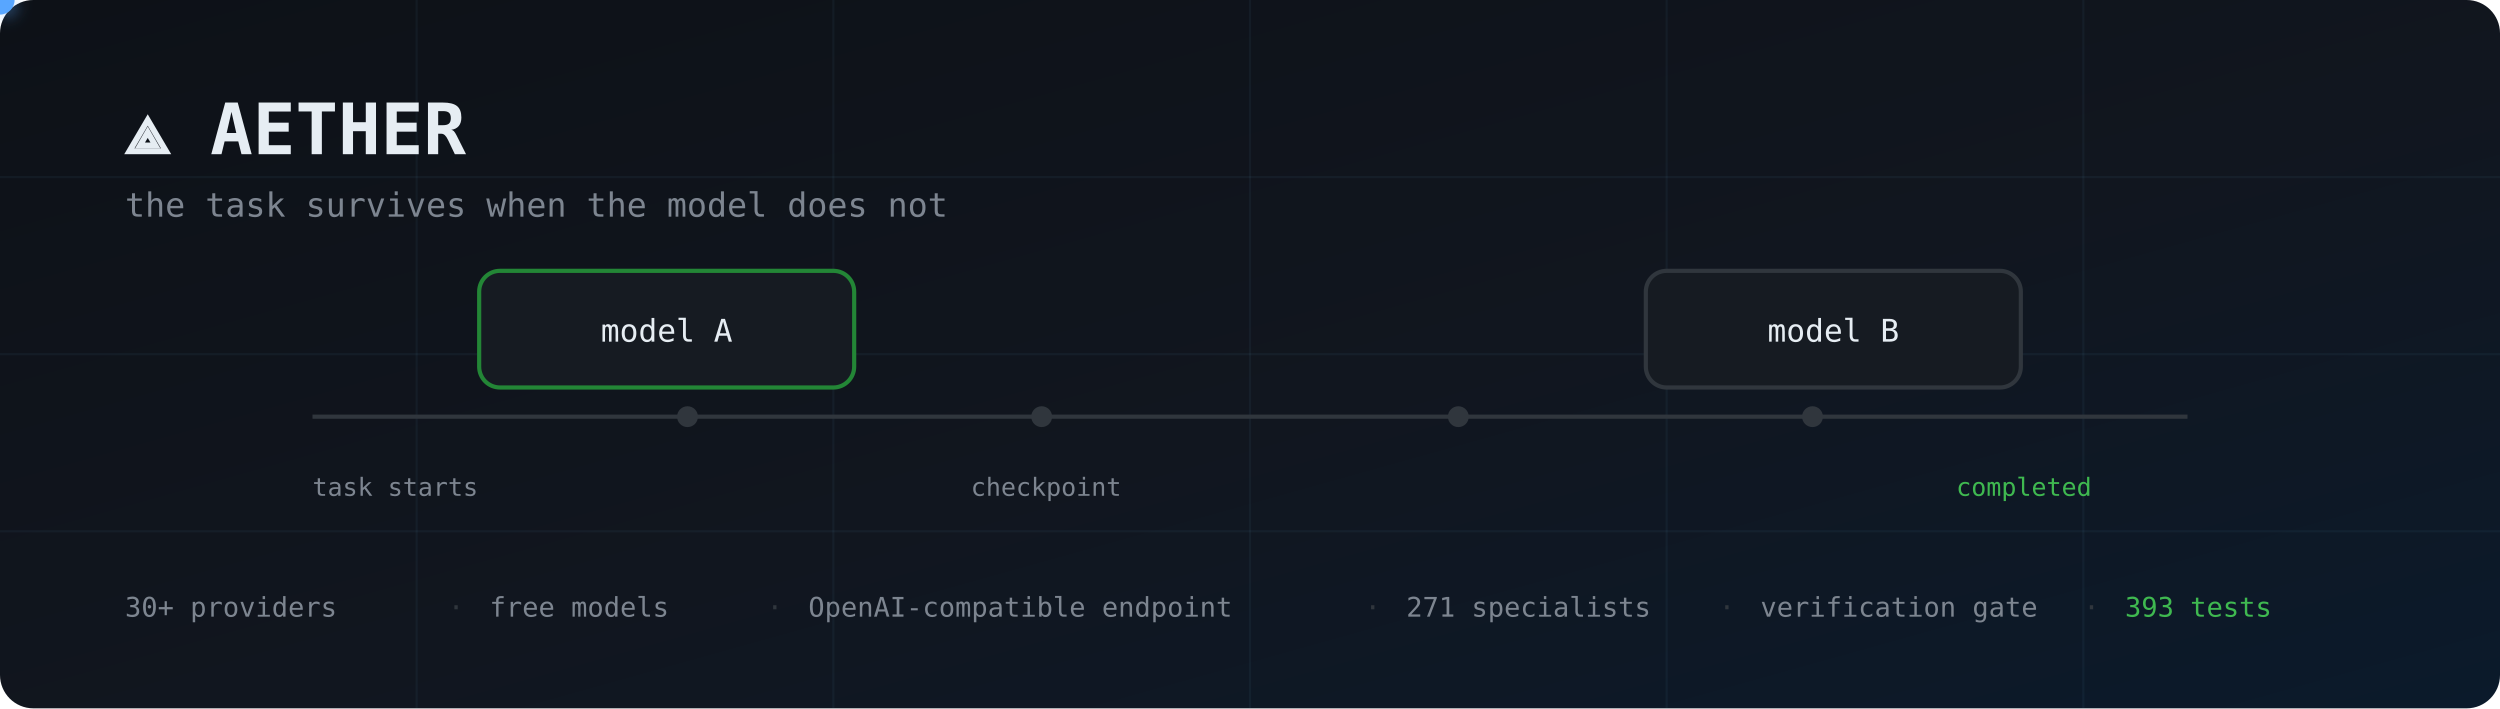
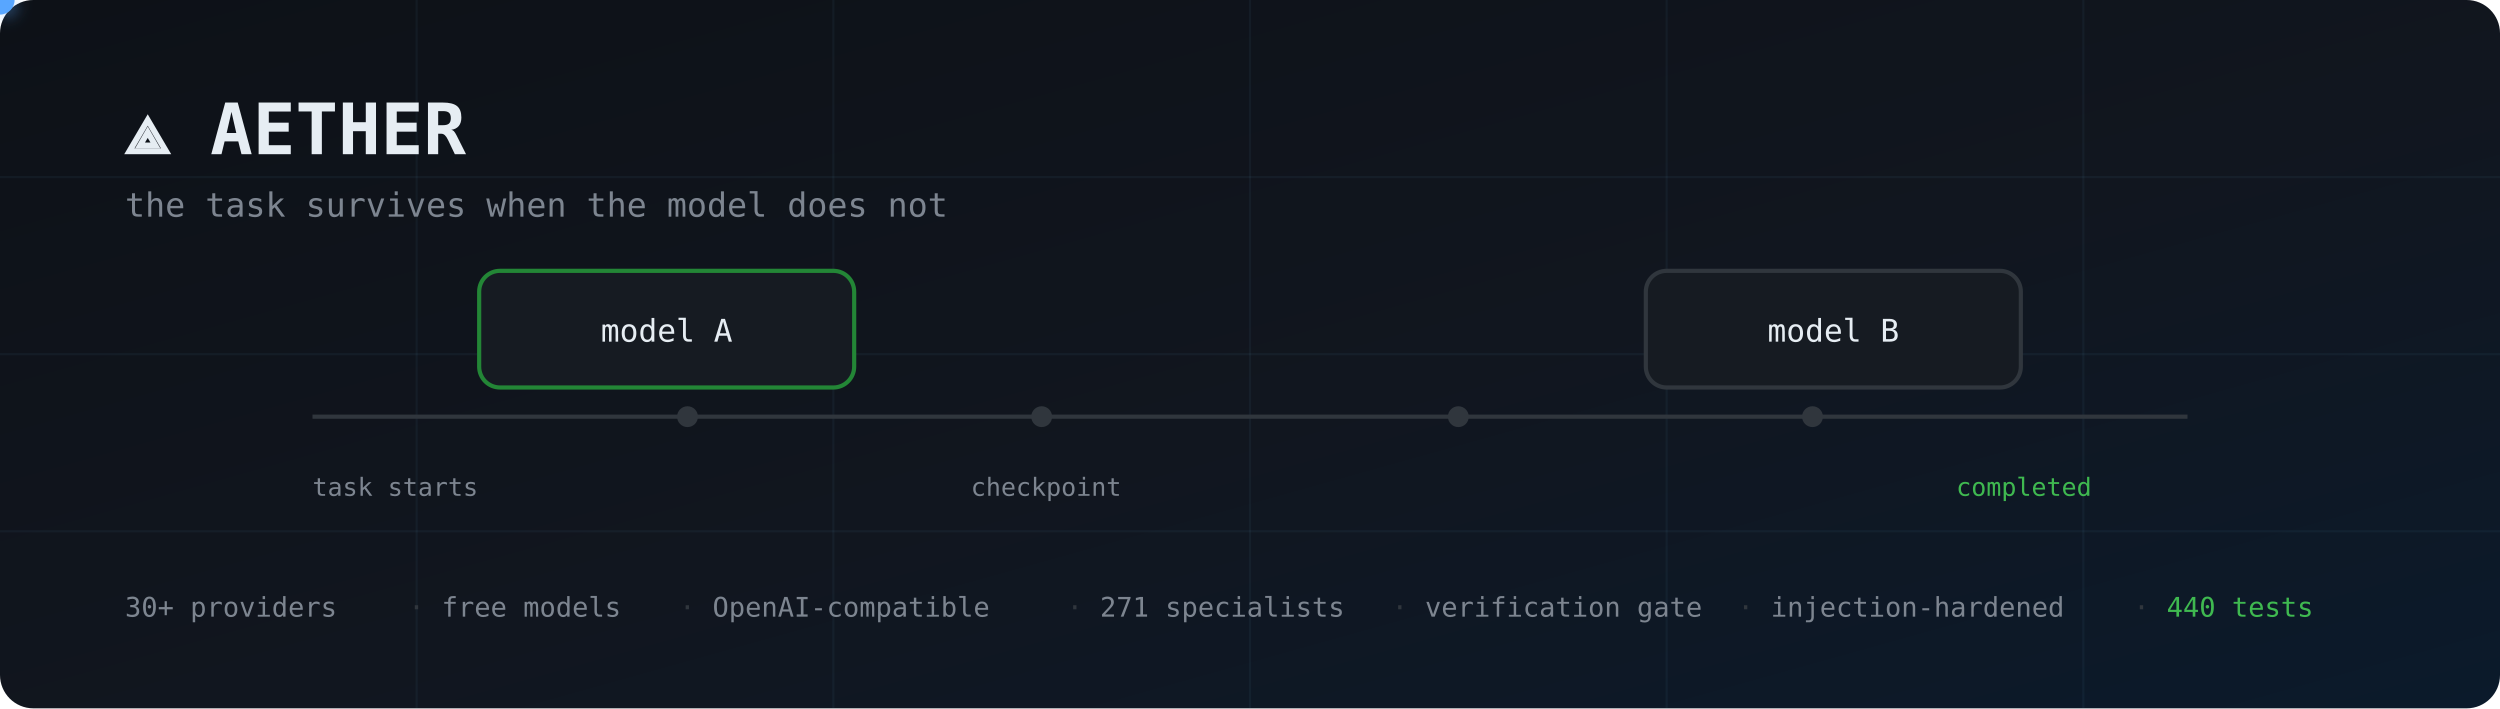
<svg xmlns="http://www.w3.org/2000/svg" viewBox="0 0 1200 340" width="1200" height="340" role="img" aria-label="AETHER: a task running on one model, the model dies, and the task resumes on another and completes.">
  <defs>
    <linearGradient id="bg" x1="0" y1="0" x2="1" y2="1">
      <stop offset="0%" stop-color="#0d1117" />
      <stop offset="55%" stop-color="#11161f" />
      <stop offset="100%" stop-color="#0b1a2b" />
    </linearGradient>
    <linearGradient id="accent" x1="0" y1="0" x2="1" y2="0">
      <stop offset="0%" stop-color="#38bdf8" />
      <stop offset="100%" stop-color="#818cf8" />
    </linearGradient>
    <filter id="glow" x="-60%" y="-60%" width="220%" height="220%">
      <feGaussianBlur stdDeviation="4" result="b" />
      <feMerge>
        <feMergeNode in="b" />
        <feMergeNode in="SourceGraphic" />
      </feMerge>
    </filter>
  </defs>
  <rect width="1200" height="340" rx="16" fill="url(#bg)" />
  <g stroke="#7dd3fc" stroke-opacity="0.05">
    <path d="M0 85h1200M0 170h1200M0 255h1200" />
    <path d="M200 0v340M400 0v340M600 0v340M800 0v340M1000 0v340" />
  </g>
  <text x="60" y="74" font-family="ui-monospace,SFMono-Regular,Menlo,monospace" font-size="34" font-weight="700" fill="#e6edf3">
    ⟁ AETHER
  </text>
  <text x="60" y="104" font-family="ui-monospace,SFMono-Regular,Menlo,monospace" font-size="16" fill="#7d8590">
    the task survives when the model does not
  </text>
  <line x1="150" y1="200" x2="1050" y2="200" stroke="#30363d" stroke-width="2" />
  <g fill="#30363d">
    <circle cx="330" cy="200" r="5" />
    <circle cx="500" cy="200" r="5" />
    <circle cx="700" cy="200" r="5" />
    <circle cx="870" cy="200" r="5" />
  </g>
  <line x1="150" y1="200" x2="150" y2="200" stroke="url(#accent)" stroke-width="4" stroke-linecap="round">
    <animate attributeName="x2" values="150; 500; 500; 500; 1050; 1050" keyTimes="0; 0.32; 0.42; 0.52; 0.86; 1" dur="7s" repeatCount="indefinite" />
  </line>
  <g>
    <rect x="230" y="130" width="180" height="56" rx="10" fill="#161b22" stroke="#238636" stroke-width="2">
      <animate attributeName="stroke" values="#238636;#238636;#f85149;#f85149;#30363d;#30363d;#238636" keyTimes="0;0.34;0.42;0.55;0.62;0.97;1" dur="7s" repeatCount="indefinite" />
      <animate attributeName="opacity" values="1;1;1;0.45;0.45;1" keyTimes="0;0.34;0.45;0.6;0.97;1" dur="7s" repeatCount="indefinite" />
    </rect>
    <text x="320" y="164" text-anchor="middle" font-family="ui-monospace,monospace" font-size="15" fill="#e6edf3">model A</text>
    <text x="320" y="112" text-anchor="middle" font-family="ui-monospace,monospace" font-size="13" fill="#f85149" opacity="0">
      rate limited
      <animate attributeName="opacity" values="0;0;1;1;0;0" keyTimes="0;0.36;0.43;0.56;0.62;1" dur="7s" repeatCount="indefinite" />
    </text>
  </g>
  <g>
    <rect x="790" y="130" width="180" height="56" rx="10" fill="#161b22" stroke="#30363d" stroke-width="2">
      <animate attributeName="stroke" values="#30363d;#30363d;#238636;#238636;#30363d" keyTimes="0;0.55;0.66;0.95;1" dur="7s" repeatCount="indefinite" />
    </rect>
    <text x="880" y="164" text-anchor="middle" font-family="ui-monospace,monospace" font-size="15" fill="#e6edf3">model B</text>
    <text x="880" y="112" text-anchor="middle" font-family="ui-monospace,monospace" font-size="13" fill="#3fb950" opacity="0">
      resumed from checkpoint
      <animate attributeName="opacity" values="0;0;1;1;0" keyTimes="0;0.56;0.66;0.92;1" dur="7s" repeatCount="indefinite" />
    </text>
  </g>
  <circle r="7" fill="#58a6ff" filter="url(#glow)">
    <animate attributeName="cx" values="150;500;500;500;880;1050;1050" keyTimes="0;0.32;0.42;0.55;0.7;0.9;1" dur="7s" repeatCount="indefinite" />
    <animate attributeName="cy" values="200;200;200;200;200;200;200" dur="7s" repeatCount="indefinite" />
    <animate attributeName="opacity" values="1;1;0.3;0.3;1;1;1" keyTimes="0;0.4;0.45;0.55;0.62;0.9;1" dur="7s" repeatCount="indefinite" />
  </circle>
  <text x="150" y="238" font-family="ui-monospace,monospace" font-size="12" fill="#7d8590">task starts</text>
  <text x="466" y="238" font-family="ui-monospace,monospace" font-size="12" fill="#7d8590">checkpoint</text>
  <text x="1004" y="238" text-anchor="end" font-family="ui-monospace,monospace" font-size="12" fill="#3fb950">completed</text>
  <g font-family="ui-monospace,monospace" font-size="13" fill="#7d8590">
    <text x="60" y="296">30+ providers</text>
-     <text x="215" y="296" fill="#30363d">·</text>
-     <text x="235" y="296">free models</text>
-     <text x="368" y="296" fill="#30363d">·</text>
-     <text x="388" y="296">OpenAI-compatible endpoint</text>
-     <text x="655" y="296" fill="#30363d">·</text>
-     <text x="675" y="296">271 specialists</text>
-     <text x="825" y="296" fill="#30363d">·</text>
-     <text x="845" y="296">verification gate</text>
-     <text x="1000" y="296" fill="#30363d">·</text>
-     <text x="1020" y="296" fill="#3fb950">393 tests</text>
+     <text x="196" y="296" fill="#30363d">·</text>
+     <text x="212" y="296">free models</text>
+     <text x="326" y="296" fill="#30363d">·</text>
+     <text x="342" y="296">OpenAI-compatible</text>
+     <text x="512" y="296" fill="#30363d">·</text>
+     <text x="528" y="296">271 specialists</text>
+     <text x="668" y="296" fill="#30363d">·</text>
+     <text x="684" y="296">verification gate</text>
+     <text x="834" y="296" fill="#30363d">·</text>
+     <text x="850" y="296">injection-hardened</text>
+     <text x="1024" y="296" fill="#30363d">·</text>
+     <text x="1040" y="296" fill="#3fb950">440 tests</text>
  </g>
</svg>
